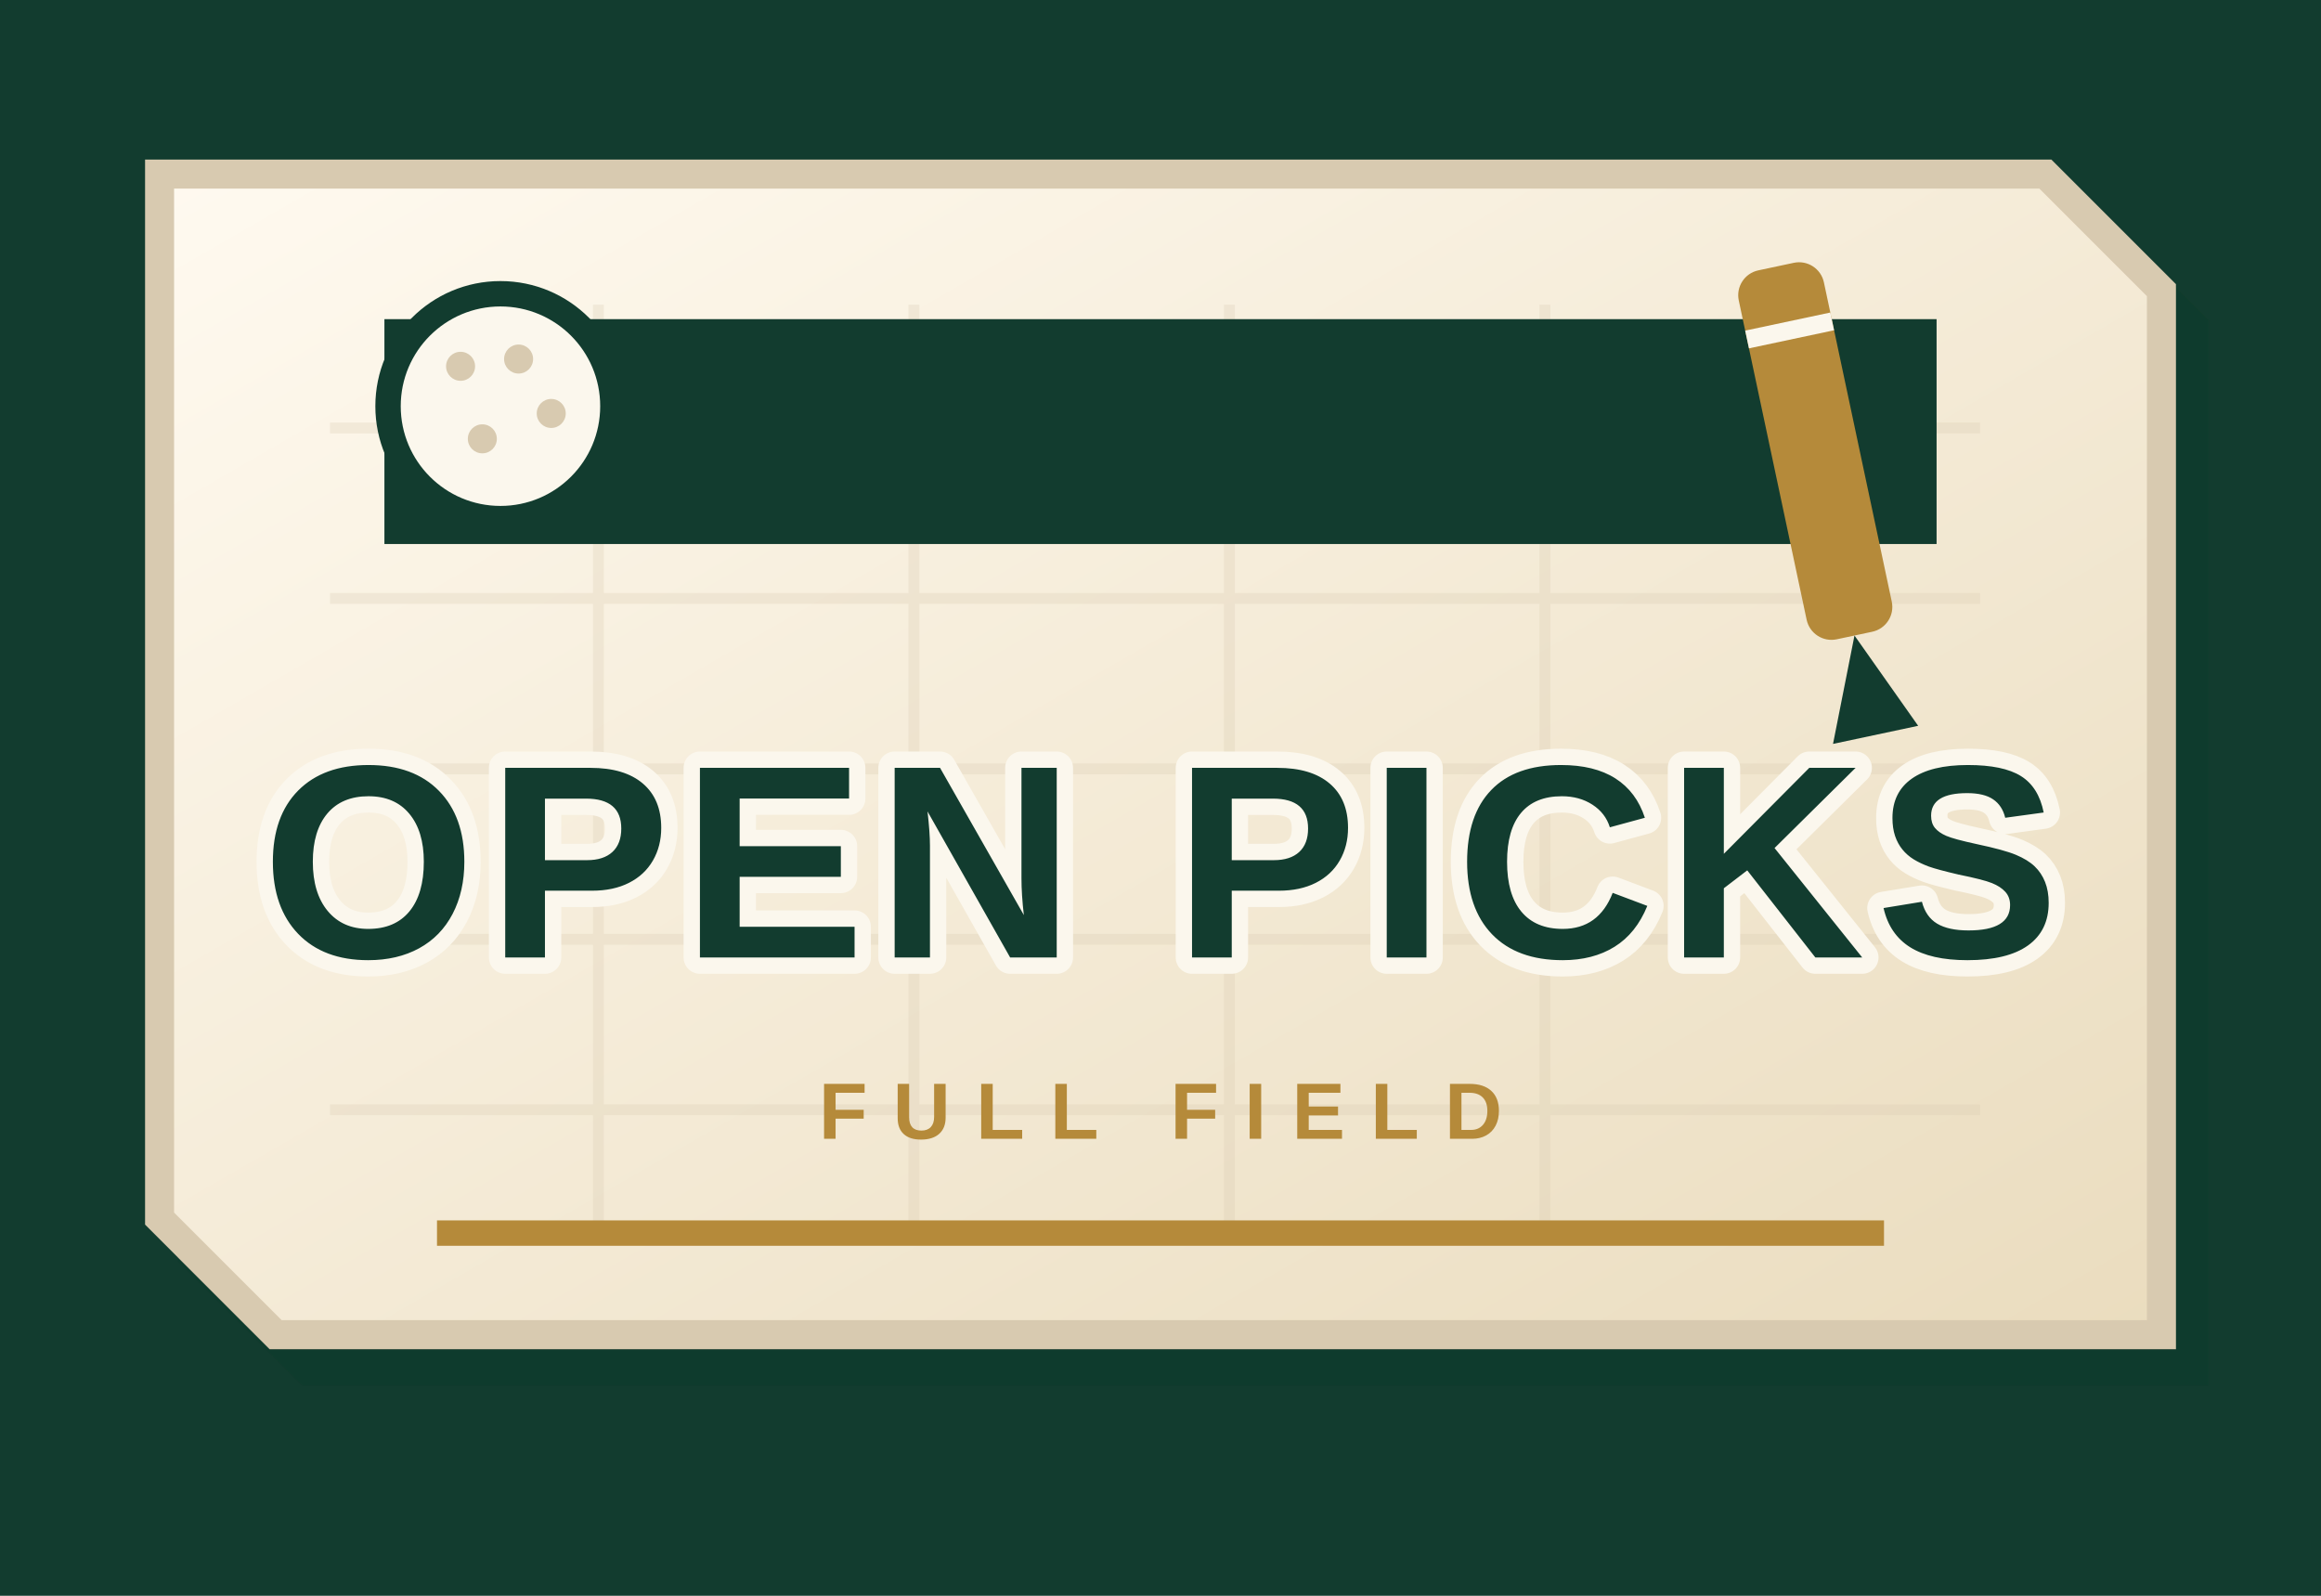
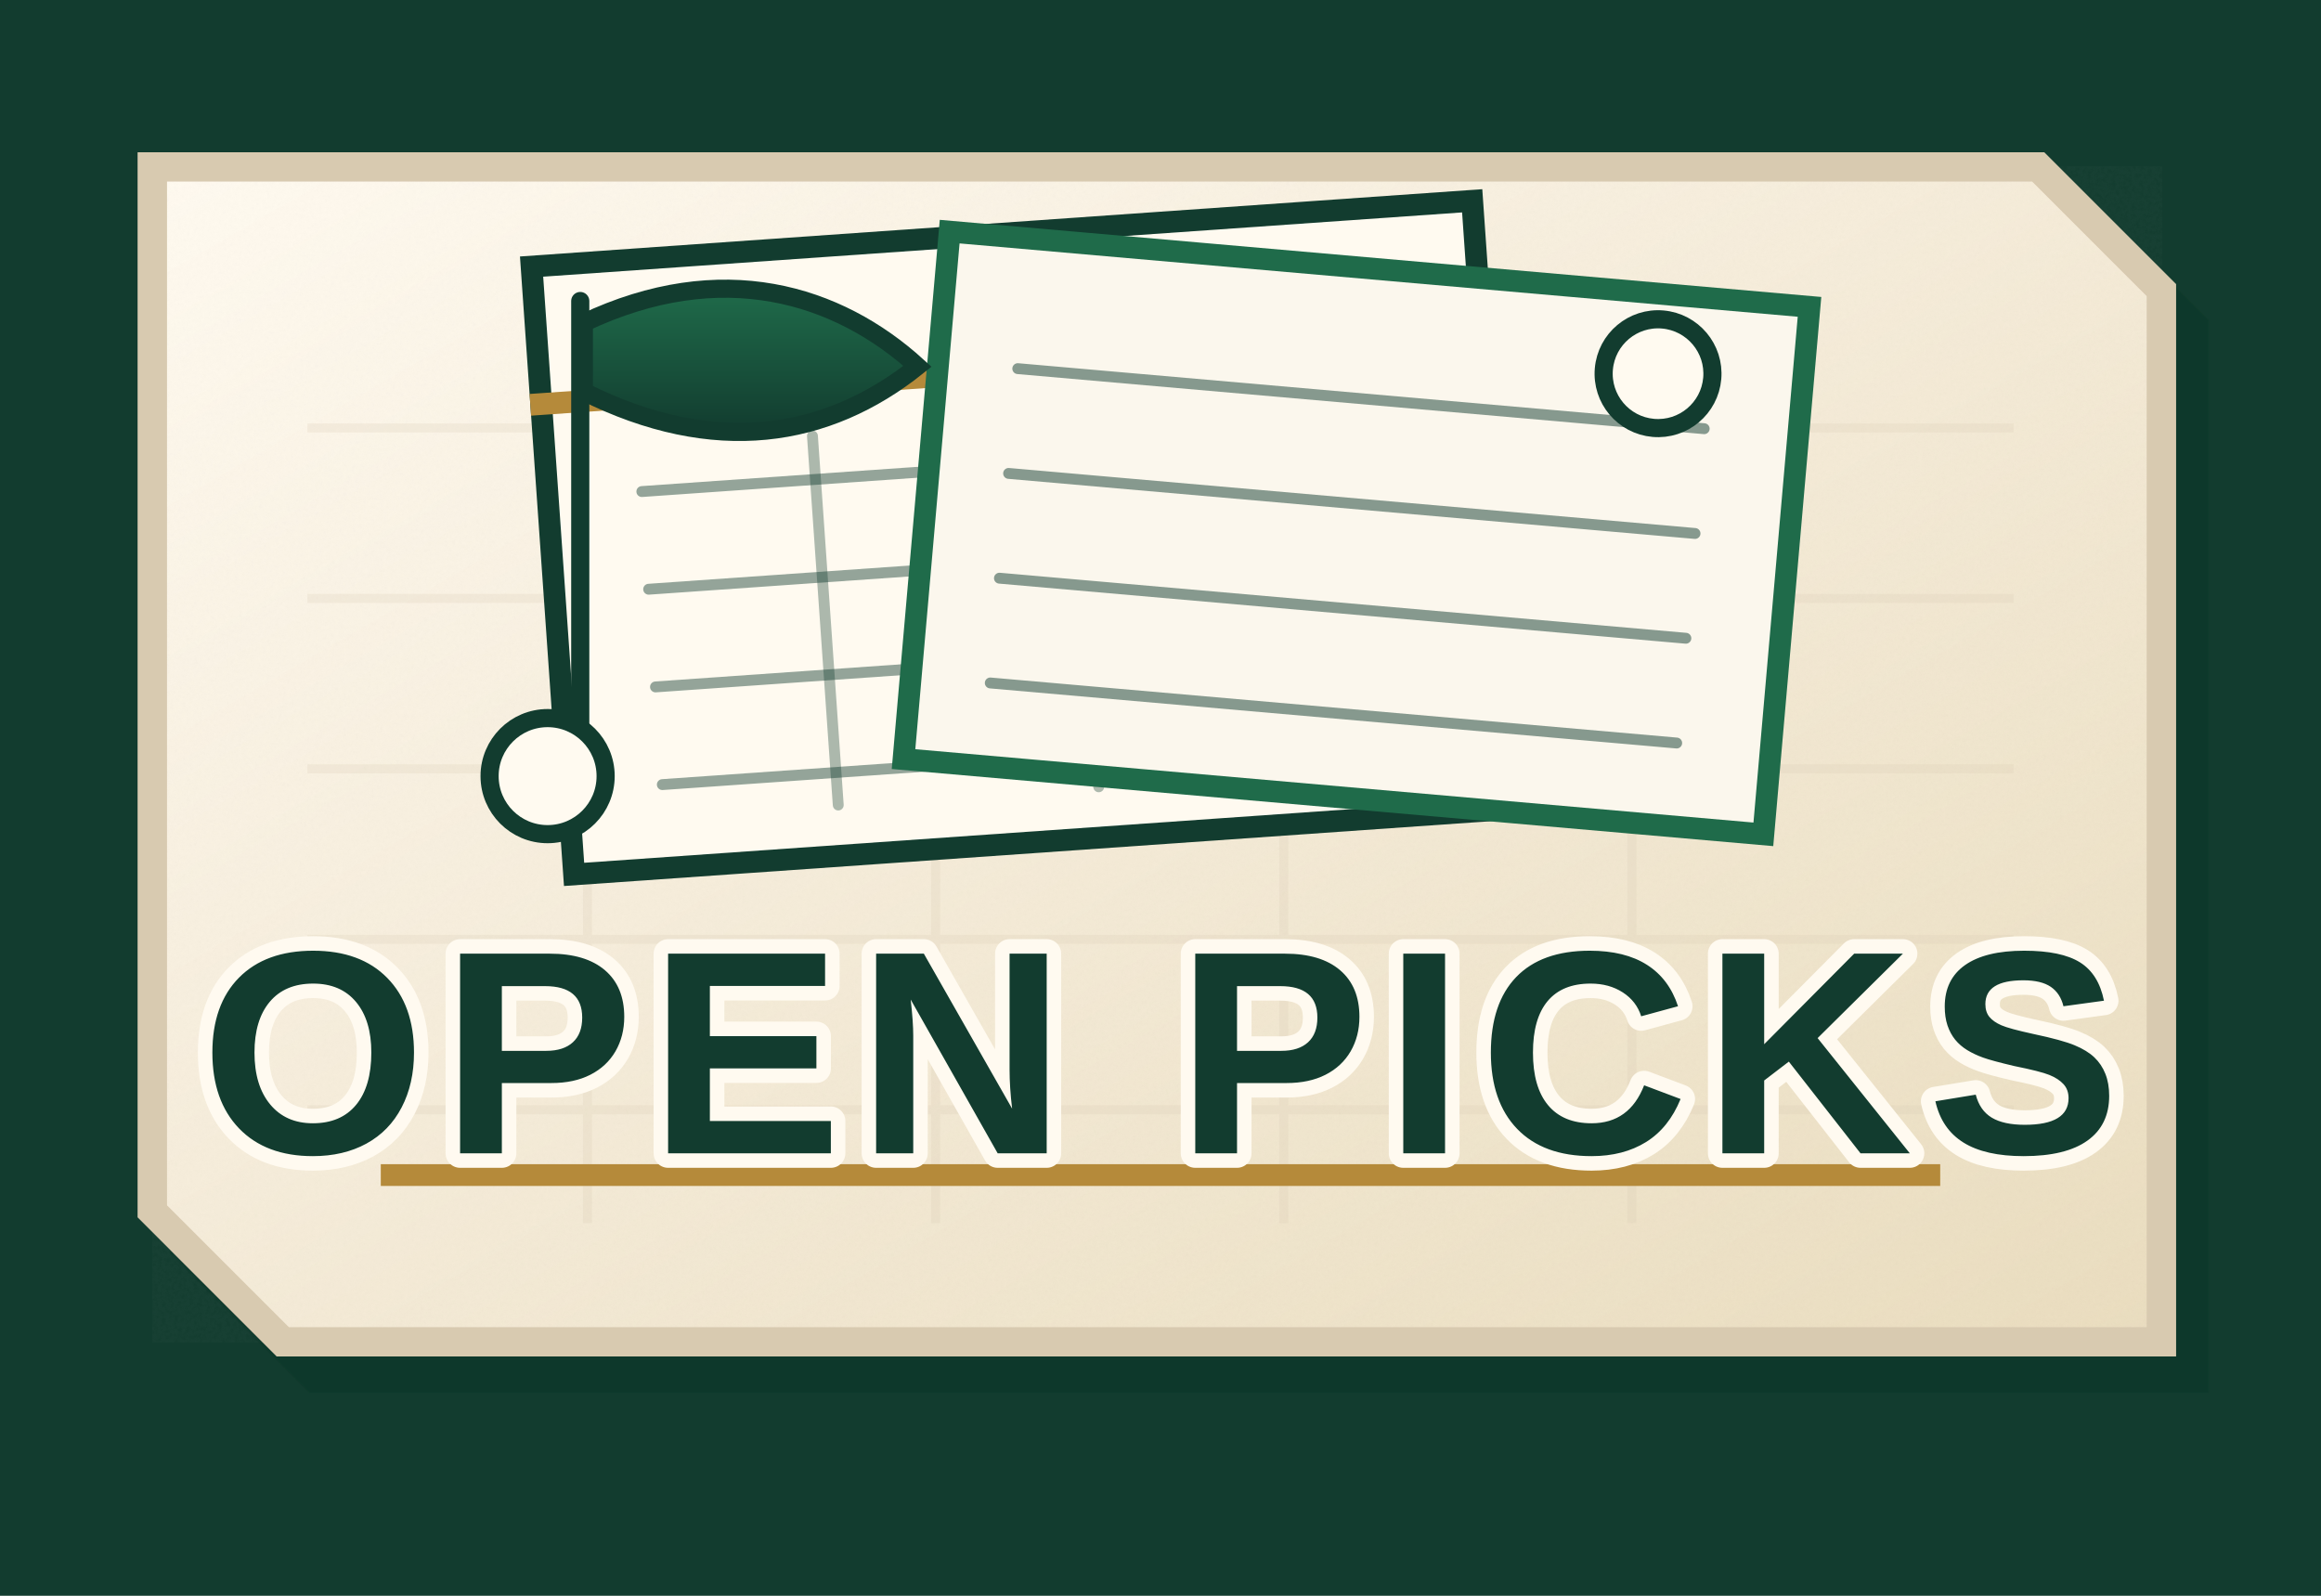
<svg xmlns="http://www.w3.org/2000/svg" viewBox="0 0 640 440" role="img" aria-labelledby="title desc">
  <defs>
    <linearGradient id="paper" x1="0" y1="0" x2="1" y2="1">
      <stop offset="0" stop-color="#fffaf0" />
      <stop offset="1" stop-color="#eadcbe" />
    </linearGradient>
    <linearGradient id="green" x1="0" y1="0" x2="0" y2="1">
      <stop offset="0" stop-color="#1f6b4a" />
      <stop offset="1" stop-color="#123c2f" />
    </linearGradient>
+     <linearGradient id="gold" x1="0" y1="0" x2="1" y2="1">
+       <stop offset="0" stop-color="#d6b066" />
+       <stop offset="1" stop-color="#b58a3a" />
+     </linearGradient>
+     <filter id="paperNoise" x="0" y="0" width="100%" height="100%">
+       <feTurbulence type="fractalNoise" baseFrequency="0.9" numOctaves="3" stitchTiles="stitch" />
+       <feColorMatrix type="saturate" values="0" />
+       <feComponentTransfer>
+         <feFuncA type="table" tableValues="0 0.045" />
+       </feComponentTransfer>
+     </filter>
    <filter id="shadow" x="-20%" y="-20%" width="140%" height="140%">
-       <feDropShadow dx="9" dy="10" stdDeviation="0" flood-color="#0f2f25" flood-opacity="0.22" />
+       <feDropShadow dx="9" dy="10" stdDeviation="0" flood-color="#0f2f25" flood-opacity="0.28" />
    </filter>
    <style>
-       .word{font-family:Impact,Arial Black,Arial,sans-serif;font-size:76px;font-weight:900;letter-spacing:3px;paint-order:stroke;stroke:#fbf7ed;stroke-width:9;stroke-linejoin:round;fill:#123c2f}
-       .sub{font-family:Arial Black,Arial,sans-serif;font-size:22px;font-weight:900;letter-spacing:7px;fill:#b58a3a}
-       .line{stroke:#b58a3a;stroke-width:7;stroke-linecap:square}
-       .bob{animation:bob 3.4s ease-in-out infinite;transform-origin:320px 220px}
-       @media (prefers-reduced-motion: reduce){.bob{animation:none}}
-       @keyframes bob{0%,100%{transform:translateY(0)}50%{transform:translateY(-5px)}}
+       .display{font-family:Impact,'Arial Black',Arial,sans-serif;font-weight:900;letter-spacing:4px;paint-order:stroke;stroke:#fffaf0;stroke-width:8;stroke-linejoin:round;fill:#123c2f}
+       .displayGold{font-family:Impact,'Arial Black',Arial,sans-serif;font-weight:900;letter-spacing:4px;paint-order:stroke;stroke:#fffaf0;stroke-width:8;stroke-linejoin:round;fill:#b58a3a}
+       .sub{font-family:'Arial Black',Arial,sans-serif;font-size:19px;font-weight:900;letter-spacing:5px;fill:#123c2f}
+       .micro{font-family:'Arial Black',Arial,sans-serif;font-size:13px;font-weight:900;letter-spacing:2px;fill:#123c2f}
+       .line{stroke:#d8cab0;stroke-width:2.5;stroke-linecap:square}
+       .ink{stroke:#123c2f;stroke-width:5;stroke-linejoin:round;stroke-linecap:round;fill:none}
+       .thin{stroke:#123c2f;stroke-width:3;stroke-linejoin:round;stroke-linecap:round;fill:none}
+       .goldLine{stroke:#b58a3a;stroke-width:6;stroke-linecap:square}
    </style>
  </defs>
  <rect width="640" height="440" fill="#123c2f" />
-   <path d="M44 48h520l32 32v288H76L44 336z" fill="url(#paper)" stroke="#d8cab0" stroke-width="8" filter="url(#shadow)" />
-   <g opacity="0.28" stroke="#d8cab0" stroke-width="3">
-     <path d="M91 118h455M91 165h455M91 212h455M91 259h455M91 306h455" />
-     <path d="M165 84v253M252 84v253M339 84v253M426 84v253" />
+   <path d="M42 46h520l34 34v290H78L42 334z" fill="url(#paper)" stroke="#d8cab0" stroke-width="8" filter="url(#shadow)" />
+   <path d="M42 46h520l34 34v290H78L42 334z" fill="#fbf7ed" filter="url(#paperNoise)" opacity="0.9" />
+   <path d="M42 46h520l34 34v290H78L42 334z" fill="none" stroke="#d8cab0" stroke-width="8" />
+   <g opacity="0.22">
+     <path class="line" d="M86 118h468M86 165h468M86 212h468M86 259h468M86 306h468" />
+     <path class="line" d="M162 84v252M258 84v252M354 84v252M450 84v252" />
  </g>
-   <g class="bob">
-     <path d="M106 88h428v62H106z" fill="#123c2f" />
-     <path d="M124 340h392" class="line" />
-     <text x="320" y="264" text-anchor="middle" class="word">OPEN PICKS</text>
-     <text x="320" y="314" text-anchor="middle" class="sub">FULL FIELD</text>
-     <g transform="translate(478 76) rotate(-12)">
-       <rect x="0" y="0" width="24" height="104" rx="7" fill="#b58a3a" />
-       <path d="M0 18h24" stroke="#fbf7ed" stroke-width="5" />
-       <path d="M12 104l-12 28h24z" fill="#123c2f" />
-     </g>
-     <g transform="translate(102 76)">
-       <circle cx="36" cy="36" r="31" fill="#fbf7ed" stroke="#123c2f" stroke-width="7" />
-       <g fill="#d8cab0">
-         <circle cx="25" cy="25" r="4" />
-         <circle cx="41" cy="23" r="4" />
-         <circle cx="50" cy="38" r="4" />
-         <circle cx="31" cy="45" r="4" />
-       </g>
-     </g>
+   <g transform="translate(0 -16) rotate(-4 315 190)">
+     <rect x="154" y="78" width="260" height="168" fill="#fffaf0" stroke="#123c2f" stroke-width="6" />
+     <path d="M154 116h260" class="goldLine" />
+     <path d="M180 142h206M180 169h206M180 196h206M180 223h206" class="thin" opacity="0.45" />
+     <path d="M228 130v102M300 130v102M370 130v102" class="thin" opacity="0.35" />
+     <text x="184" y="106" class="micro">FIELD</text>
+     <text x="324" y="106" class="micro">PICKS</text>
  </g>
+   <g transform="translate(0 -14) rotate(5 374 173)">
+     <rect x="254" y="88" width="238" height="146" fill="#fbf7ed" stroke="#1f6b4a" stroke-width="6" />
+     <path d="M276 124h190M276 153h190M276 182h190M276 211h190" class="thin" opacity="0.5" />
+     <circle cx="452" cy="110" r="15" fill="#fffaf0" stroke="#123c2f" stroke-width="5" />
+   </g>
+   <g transform="translate(112 76)">
+     <path d="M48 7v120" class="ink" />
+     <path d="M49 13c38-18 70-8 92 12-25 20-56 25-92 7z" fill="url(#green)" stroke="#123c2f" stroke-width="5" />
+     <circle cx="39" cy="138" r="16" fill="#fffaf0" stroke="#123c2f" stroke-width="5" />
+   </g>
+   <path d="M108 324h424" class="goldLine" />
+   <text x="320" y="318" text-anchor="middle" class="display" font-size="80">OPEN PICKS</text>
</svg>
